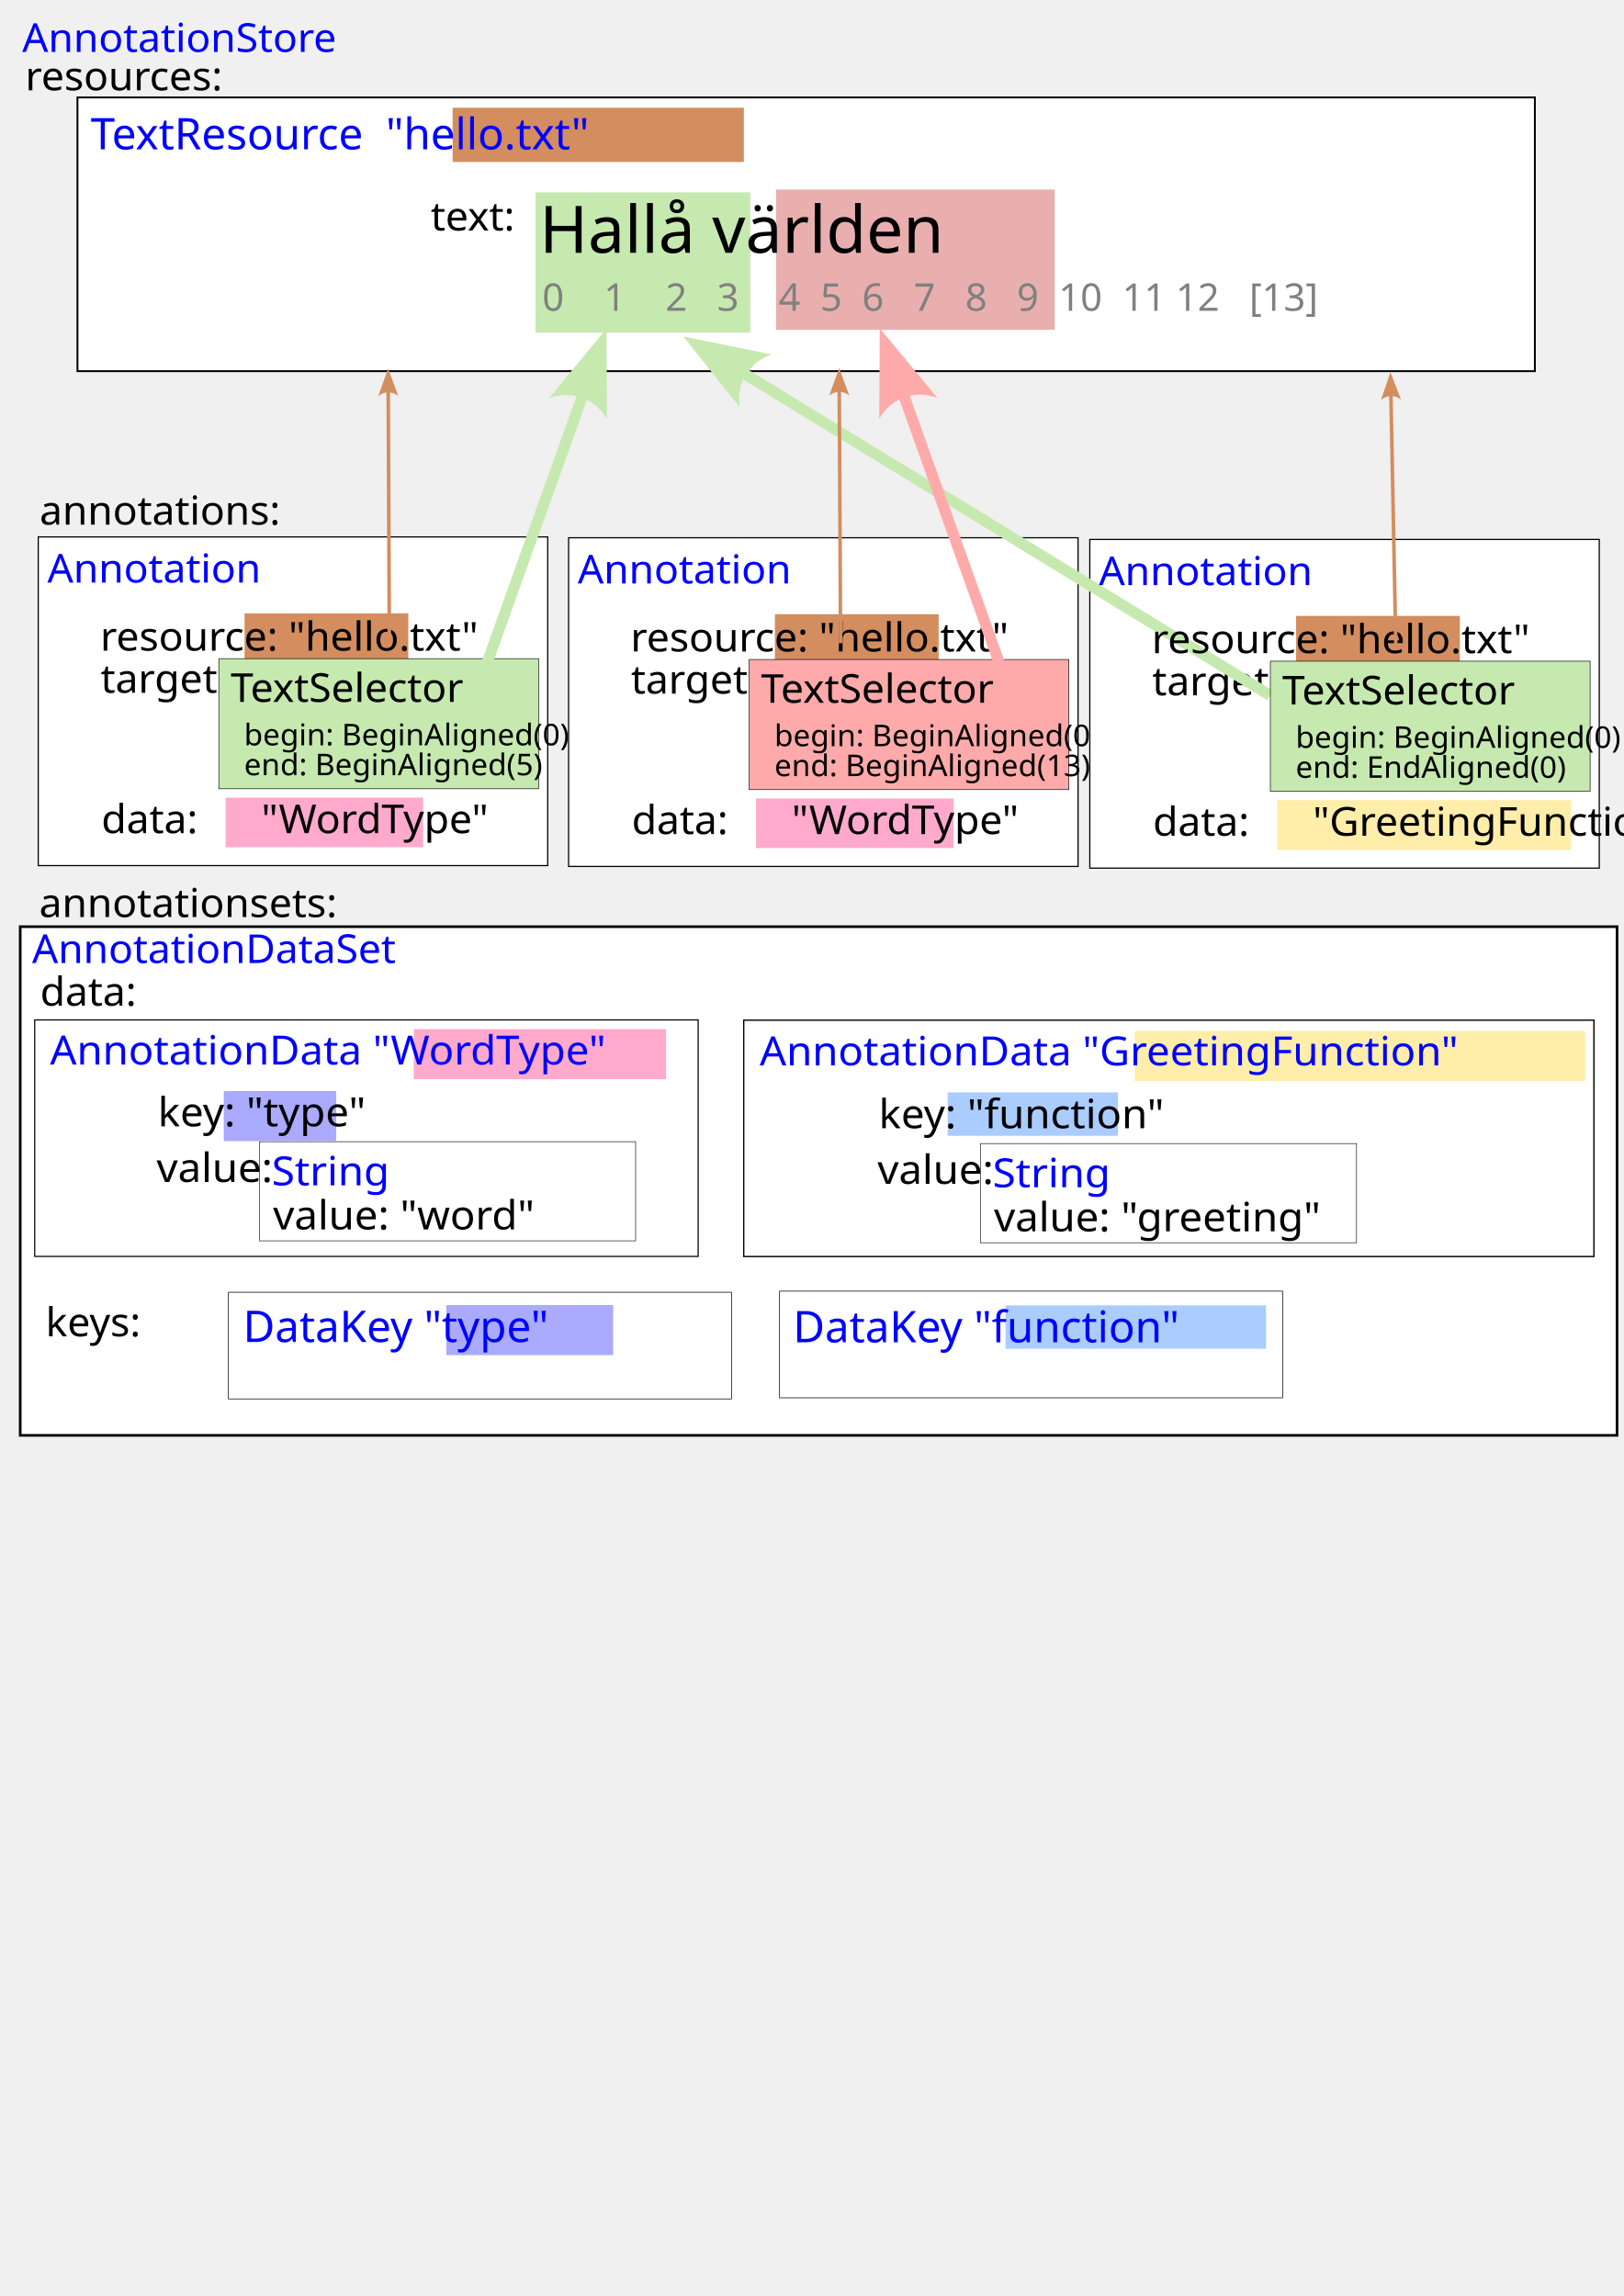
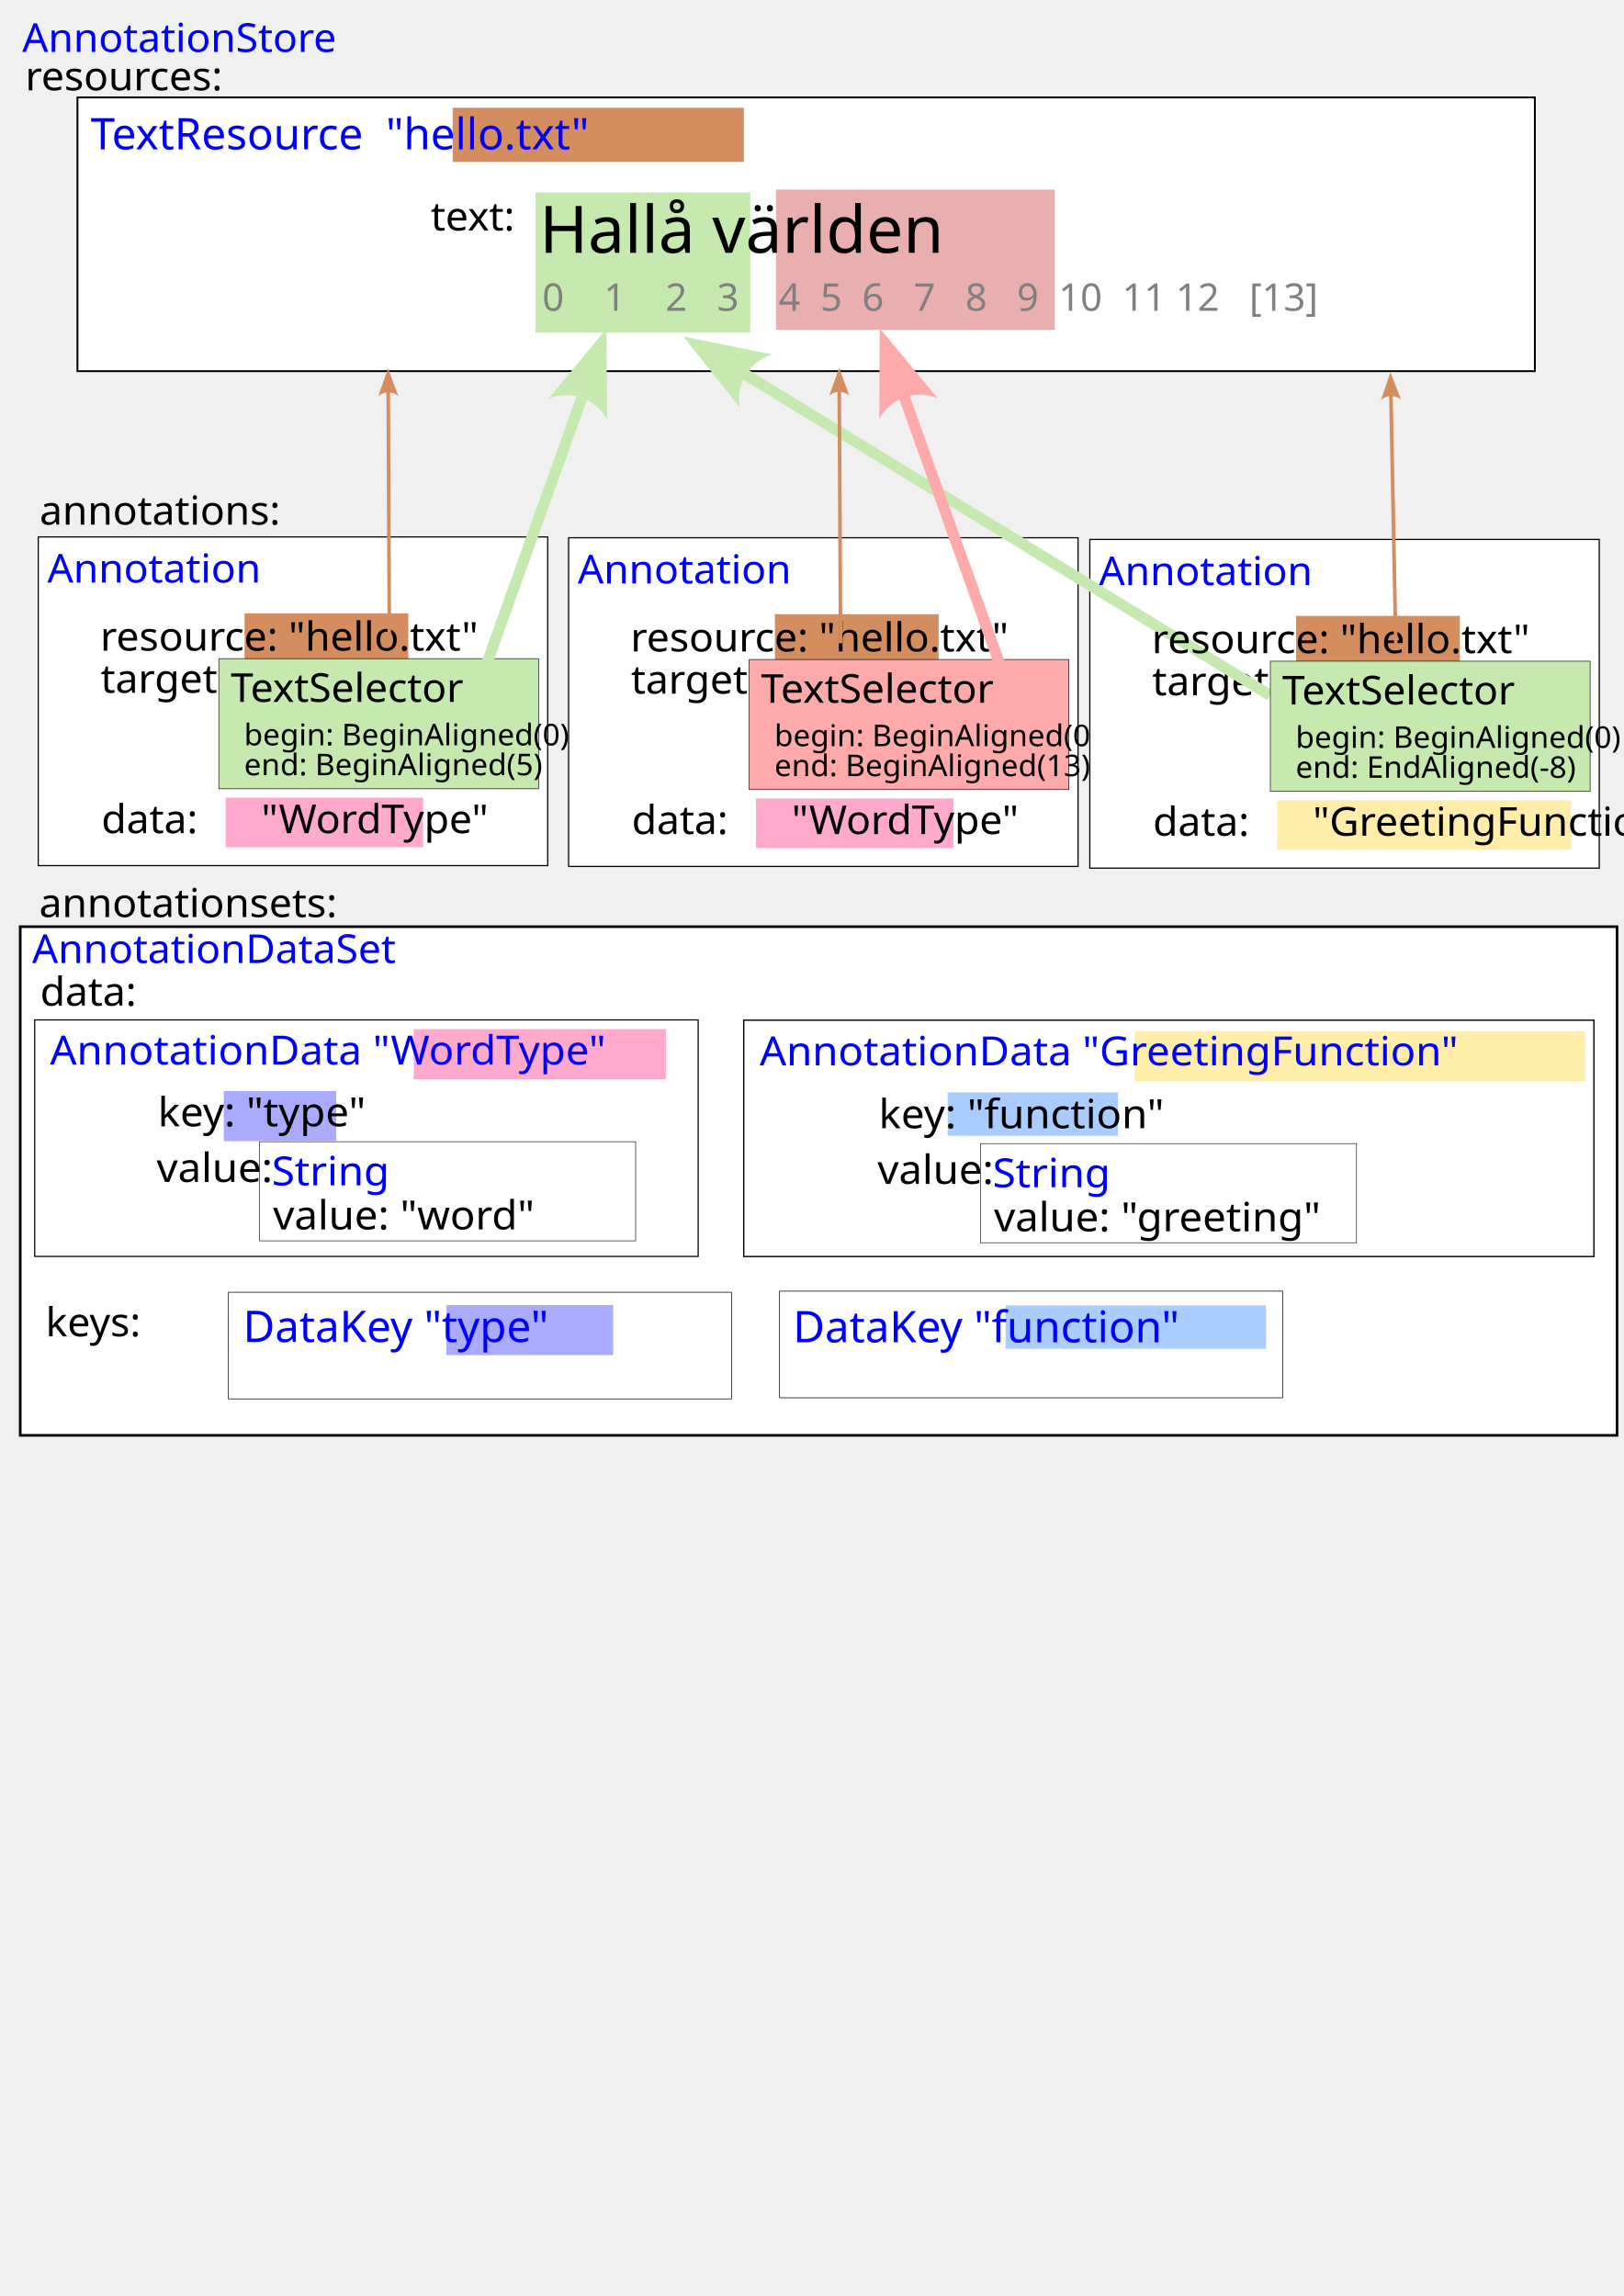
<svg xmlns="http://www.w3.org/2000/svg" width="210mm" height="297mm" viewBox="0 0 210 297" version="1.1" id="svg5">
  <defs id="defs2">
    <marker style="overflow:visible" id="Arrow2" refX="0" refY="0" orient="auto-start-reverse" markerWidth="7.7" markerHeight="5.6" viewBox="0 0 7.7 5.6" preserveAspectRatio="xMidYMid">
      <path transform="scale(0.7)" d="M -2,-4 9,0 -2,4 c 2,-2.33 2,-5.66 0,-8 z" style="fill:context-stroke;fill-rule:evenodd;stroke:none" id="arrow2L" />
    </marker>
    <marker style="overflow:visible" id="Arrow2-4" refX="0" refY="0" orient="auto-start-reverse" markerWidth="7.7" markerHeight="5.6" viewBox="0 0 7.7 5.6" preserveAspectRatio="xMidYMid">
      <path transform="scale(0.7)" d="M -2,-4 9,0 -2,4 c 2,-2.33 2,-5.66 0,-8 z" style="fill:context-stroke;fill-rule:evenodd;stroke:none" id="arrow2L-7" />
    </marker>
    <marker style="overflow:visible" id="Arrow2-3" refX="0" refY="0" orient="auto-start-reverse" markerWidth="7.7" markerHeight="5.6" viewBox="0 0 7.7 5.6" preserveAspectRatio="xMidYMid">
      <path transform="scale(0.7)" d="M -2,-4 9,0 -2,4 c 2,-2.33 2,-5.66 0,-8 z" style="fill:context-stroke;fill-rule:evenodd;stroke:none" id="arrow2L-9" />
    </marker>
    <marker style="overflow:visible" id="Arrow2-5" refX="0" refY="0" orient="auto-start-reverse" markerWidth="7.7" markerHeight="5.6" viewBox="0 0 7.7 5.6" preserveAspectRatio="xMidYMid">
      <path transform="scale(0.7)" d="M -2,-4 9,0 -2,4 c 2,-2.33 2,-5.66 0,-8 z" style="fill:context-stroke;fill-rule:evenodd;stroke:none" id="arrow2L-74" />
    </marker>
    <marker style="overflow:visible" id="Arrow2-9" refX="0" refY="0" orient="auto-start-reverse" markerWidth="7.7" markerHeight="5.6" viewBox="0 0 7.7 5.6" preserveAspectRatio="xMidYMid">
      <path transform="scale(0.7)" d="M -2,-4 9,0 -2,4 c 2,-2.33 2,-5.66 0,-8 z" style="fill:context-stroke;fill-rule:evenodd;stroke:none" id="arrow2L-4" />
    </marker>
  </defs>
  <g id="layer1">
    <rect style="color:#000000;overflow:visible;fill:#ffffff;stroke:#000000;stroke-width:0.341;stop-color:#000000" id="rect163-7-8" width="206.522" height="65.802" x="2.615" y="119.869" />
    <text xml:space="preserve" style="font-style:normal;font-variant:normal;font-weight:normal;font-stretch:normal;font-size:5.216px;line-height:2.608px;font-family:'Ubuntu Condensed';-inkscape-font-specification:'Ubuntu Condensed, ';letter-spacing:0px;word-spacing:0px;fill:#000000;fill-opacity:1;stroke:none;stroke-width:0.245px;stroke-linecap:butt;stroke-linejoin:miter;stroke-opacity:1" x="5.072" y="68.528" id="text712-0-78" transform="scale(1.009848,0.9902479)">
      <tspan id="tspan710-7-9" style="font-size:5.216px;stroke-width:0.245px" x="5.072" y="68.528">annotations:</tspan>
    </text>
    <text xml:space="preserve" style="font-style:normal;font-variant:normal;font-weight:normal;font-stretch:normal;font-size:5.216px;line-height:2.608px;font-family:'Source Code Pro';-inkscape-font-specification:'Source Code Pro';letter-spacing:0px;word-spacing:0px;fill:#0000ff;fill-opacity:1;stroke:none;stroke-width:0.245px;stroke-linecap:butt;stroke-linejoin:miter;stroke-opacity:1" x="4.113" y="125.797" id="text379-6-3" transform="scale(1.009848,0.9902479)">
      <tspan id="tspan377-1-0" style="font-style:normal;font-variant:normal;font-weight:normal;font-stretch:normal;font-size:5.216px;font-family:'Source Code Pro';-inkscape-font-specification:'Source Code Pro';fill:#0000ff;stroke-width:0.245px" x="4.113" y="125.797">AnnotationDataSet</tspan>
    </text>
    <rect style="color:#000000;overflow:visible;fill:#ffffff;stroke:#000000;stroke-width:0.239;stop-color:#000000" id="rect163" width="188.494" height="35.407" x="10.017" y="12.604" />
    <text xml:space="preserve" style="font-style:normal;font-variant:normal;font-weight:normal;font-stretch:normal;font-size:5.216px;line-height:2.608px;font-family:'Ubuntu Condensed';-inkscape-font-specification:'Ubuntu Condensed, ';letter-spacing:0px;word-spacing:0px;fill:#000000;fill-opacity:1;stroke:none;stroke-width:0.245px;stroke-linecap:butt;stroke-linejoin:miter;stroke-opacity:1" x="55.168" y="30.112" id="text712-0-5-6" transform="scale(1.009848,0.9902479)">
      <tspan id="tspan710-7-8-2" style="font-size:5.216px;stroke-width:0.245px" x="55.168" y="30.112">text:</tspan>
    </text>
    <rect style="color:#000000;overflow:visible;fill:#c6e9af;stroke:none;stroke-width:0.265;stop-color:#000000" id="rect1663" width="27.778" height="18.152" x="69.261" y="24.878" />
    <rect style="color:#000000;overflow:visible;fill:#e9afaf;stroke:none;stroke-width:0.301;stop-color:#000000" id="rect1663-3" width="36.044" height="18.152" x="100.366" y="24.518" />
    <text xml:space="preserve" style="font-style:normal;font-variant:normal;font-weight:normal;font-stretch:normal;font-size:8.467px;line-height:4.233px;font-family:'Source Code Pro';-inkscape-font-specification:'Source Code Pro';letter-spacing:0px;word-spacing:0px;fill:#000000;fill-opacity:1;stroke:none;stroke-width:0.265px;stroke-linecap:butt;stroke-linejoin:miter;stroke-opacity:1" x="69.765" y="32.698" id="text379-4">
      <tspan id="tspan377-9" style="font-style:normal;font-variant:normal;font-weight:normal;font-stretch:normal;font-family:'Source Code Pro';-inkscape-font-specification:'Source Code Pro';stroke-width:0.265px" x="69.765" y="32.698">Hallå världen</tspan>
    </text>
    <text xml:space="preserve" style="font-style:normal;font-variant:normal;font-weight:normal;font-stretch:normal;font-size:8.467px;line-height:4.233px;font-family:'Source Code Pro';-inkscape-font-specification:'Source Code Pro';letter-spacing:0px;word-spacing:0px;fill:#000000;fill-opacity:1;stroke:none;stroke-width:0.265px;stroke-linecap:butt;stroke-linejoin:miter;stroke-opacity:1" x="72.311" y="146.849" id="text379-4-9">
      <tspan id="tspan377-9-1" style="font-style:normal;font-variant:normal;font-weight:normal;font-stretch:normal;font-family:'DejaVu Sans Mono';-inkscape-font-specification:'DejaVu Sans Mono';stroke-width:0.265px" x="72.311" y="146.849" />
    </text>
    <rect style="color:#000000;overflow:visible;fill:#d38d5f;stroke:none;stroke-width:0.334;stroke-dasharray:none;stop-color:#000000" id="rect910-1" width="37.664" height="7.013" x="58.541" y="13.938" />
    <text xml:space="preserve" style="font-style:normal;font-variant:normal;font-weight:normal;font-stretch:normal;font-size:5.644px;line-height:2.822px;font-family:'Source Code Pro';-inkscape-font-specification:'Source Code Pro';letter-spacing:0px;word-spacing:0px;fill:#0000ff;fill-opacity:1;stroke:none;stroke-width:0.265px;stroke-linecap:butt;stroke-linejoin:miter;stroke-opacity:1" x="11.722" y="19.319" id="text379">
      <tspan id="tspan377" style="font-style:normal;font-variant:normal;font-weight:normal;font-stretch:normal;font-size:5.644px;font-family:'Source Code Pro';-inkscape-font-specification:'Source Code Pro';fill:#0000ff;stroke-width:0.265px" x="11.722" y="19.319">TextResource  "hello.txt"</tspan>
    </text>
    <text xml:space="preserve" style="font-style:normal;font-variant:normal;font-weight:normal;font-stretch:normal;font-size:4.939px;line-height:2.469px;font-family:'Ubuntu Condensed';-inkscape-font-specification:'Ubuntu Condensed, ';letter-spacing:0px;word-spacing:0px;fill:#808080;fill-opacity:1;stroke:none;stroke-width:0.265px;stroke-linecap:butt;stroke-linejoin:miter;stroke-opacity:1" x="70.137" y="40.203" id="text491">
      <tspan id="tspan489" style="font-size:4.939px;fill:#808080;stroke-width:0.265px" x="70.137" y="40.203">0    1    2   3    4  5  6   7   8   9  10  11 12   [13]</tspan>
    </text>
    <rect style="color:#000000;overflow:visible;fill:#ffffff;stroke:#000000;stroke-width:0.155;stop-color:#000000" id="rect163-7" width="65.89" height="42.516" x="4.948" y="69.453" />
    <text xml:space="preserve" style="font-style:normal;font-variant:normal;font-weight:normal;font-stretch:normal;font-size:5.216px;line-height:2.608px;font-family:'Ubuntu Condensed';-inkscape-font-specification:'Ubuntu Condensed, ';letter-spacing:0px;word-spacing:0px;fill:#000000;fill-opacity:1;stroke:none;stroke-width:0.245px;stroke-linecap:butt;stroke-linejoin:miter;stroke-opacity:1" x="12.896" y="90.5" id="text712-0-5" transform="scale(1.009848,0.9902479)">
      <tspan id="tspan710-7-8" style="font-size:5.216px;stroke-width:0.245px" x="12.896" y="90.5">target:</tspan>
    </text>
    <rect style="color:#000000;overflow:visible;fill:#ffaacc;stroke:none;stroke-width:0.263;stroke-dasharray:none;stop-color:#000000" id="rect910-1-5" width="25.541" height="6.418" x="29.185" y="103.177" />
    <text xml:space="preserve" style="font-style:normal;font-variant:normal;font-weight:normal;font-stretch:normal;font-size:5.216px;line-height:2.608px;font-family:'Ubuntu Condensed';-inkscape-font-specification:'Ubuntu Condensed, ';letter-spacing:0px;word-spacing:0px;fill:#000000;fill-opacity:1;stroke:none;stroke-width:0.245px;stroke-linecap:butt;stroke-linejoin:miter;stroke-opacity:1" x="12.991" y="108.839" id="text712-0-5-0" transform="scale(1.009848,0.9902479)">
      <tspan id="tspan710-7-8-5" style="font-size:5.216px;stroke-width:0.245px" x="12.991" y="108.839">data:      "WordType"</tspan>
    </text>
    <rect style="color:#000000;overflow:visible;fill:#d38d5f;stroke:none;stroke-width:0.24;stop-color:#000000" id="rect910" width="21.18" height="6.418" x="31.629" y="79.343" />
    <text xml:space="preserve" style="font-style:normal;font-variant:normal;font-weight:normal;font-stretch:normal;font-size:5.216px;line-height:2.608px;font-family:'Ubuntu Condensed';-inkscape-font-specification:'Ubuntu Condensed, ';letter-spacing:0px;word-spacing:0px;fill:#000000;fill-opacity:1;stroke:none;stroke-width:0.245px;stroke-linecap:butt;stroke-linejoin:miter;stroke-opacity:1" x="12.835" y="84.993" id="text712-0" transform="scale(1.009848,0.9902479)">
      <tspan id="tspan710-7" style="font-size:5.216px;stroke-width:0.245px" x="12.835" y="84.993">resource: "hello.txt"</tspan>
    </text>
    <text xml:space="preserve" style="font-style:normal;font-variant:normal;font-weight:normal;font-stretch:normal;font-size:5.216px;line-height:2.608px;font-family:'Source Code Pro';-inkscape-font-specification:'Source Code Pro';letter-spacing:0px;word-spacing:0px;fill:#0000ff;fill-opacity:1;stroke:none;stroke-width:0.245px;stroke-linecap:butt;stroke-linejoin:miter;stroke-opacity:1" x="6.07" y="76.105" id="text379-6" transform="scale(1.009848,0.9902479)">
      <tspan id="tspan377-1" style="font-style:normal;font-variant:normal;font-weight:normal;font-stretch:normal;font-size:5.216px;font-family:'Source Code Pro';-inkscape-font-specification:'Source Code Pro';fill:#0000ff;stroke-width:0.245px" x="6.07" y="76.105">Annotation</tspan>
    </text>
    <rect style="color:#000000;overflow:visible;fill:#ffffff;stroke:#000000;stroke-width:0.15;stop-color:#000000" id="rect163-7-2" width="85.808" height="30.593" x="4.488" y="131.931" />
    <rect style="color:#000000;overflow:visible;fill:#ffffff;stroke:#000000;stroke-width:0.073;stop-color:#000000" id="rect163-7-4-0" width="48.644" height="12.826" x="33.564" y="147.683" />
    <text xml:space="preserve" style="font-style:normal;font-variant:normal;font-weight:normal;font-stretch:normal;font-size:5.311px;line-height:2.655px;font-family:'Source Code Pro';-inkscape-font-specification:'Source Code Pro';letter-spacing:0px;word-spacing:0px;fill:#0000ff;fill-opacity:1;stroke:none;stroke-width:0.249px;stroke-linecap:butt;stroke-linejoin:miter;stroke-opacity:1" x="34.507" y="156.179" id="text379-6-9-9" transform="scale(1.018567,0.9817714)">
      <tspan id="tspan377-1-1-1" style="font-style:normal;font-variant:normal;font-weight:normal;font-stretch:normal;font-size:5.311px;font-family:'Source Code Pro';-inkscape-font-specification:'Source Code Pro';fill:#0000ff;stroke-width:0.249px" x="34.507" y="156.179">String</tspan>
    </text>
    <text xml:space="preserve" style="font-style:normal;font-variant:normal;font-weight:normal;font-stretch:normal;font-size:5.311px;line-height:2.655px;font-family:'Ubuntu Condensed';-inkscape-font-specification:'Ubuntu Condensed, ';letter-spacing:0px;word-spacing:0px;fill:#000000;fill-opacity:1;stroke:none;stroke-width:0.249px;stroke-linecap:butt;stroke-linejoin:miter;stroke-opacity:1" x="19.882" y="155.735" id="text712-0-4-0" transform="scale(1.018567,0.9817714)">
      <tspan id="tspan710-7-80-4" style="font-size:5.311px;stroke-width:0.249px" x="19.882" y="155.735">value: </tspan>
    </text>
    <rect style="color:#000000;overflow:visible;fill:#ffaacc;stroke:none;stroke-width:0.299;stroke-dasharray:none;stop-color:#000000" id="rect910-1-5-2" width="32.627" height="6.478" x="53.513" y="133.123" />
    <text xml:space="preserve" style="font-style:normal;font-variant:normal;font-weight:normal;font-stretch:normal;font-size:5.311px;line-height:2.655px;font-family:'Source Code Pro';-inkscape-font-specification:'Source Code Pro';letter-spacing:0px;word-spacing:0px;fill:#0000ff;fill-opacity:1;stroke:none;stroke-width:0.249px;stroke-linecap:butt;stroke-linejoin:miter;stroke-opacity:1" x="6.349" y="140.264" id="text379-6-1" transform="scale(1.018567,0.9817714)">
      <tspan id="tspan377-1-5" style="font-style:normal;font-variant:normal;font-weight:normal;font-stretch:normal;font-size:5.311px;font-family:'Source Code Pro';-inkscape-font-specification:'Source Code Pro';fill:#0000ff;stroke-width:0.249px" x="6.349" y="140.264">AnnotationData "WordType"</tspan>
    </text>
    <rect style="color:#000000;overflow:visible;fill:#aaaaff;stroke:none;stroke-width:0.249;stroke-dasharray:none;stop-color:#000000" id="rect910-1-5-3-8" width="20.945" height="7.013" x="58.589" y="168.76" />
    <rect style="color:#000000;overflow:visible;fill:#ffffff;stroke:#000000;stroke-width:0.088;stop-color:#000000" id="rect163-7-2-9-4-9-1" width="65.063" height="13.796" x="29.543" y="167.161" />
    <rect style="color:#000000;overflow:visible;fill:#aaaaff;stroke:none;stroke-width:0.243;stroke-dasharray:none;stop-color:#000000" id="rect910-1-5-3-2" width="21.579" height="6.478" x="57.725" y="168.815" />
    <text xml:space="preserve" style="font-style:normal;font-variant:normal;font-weight:normal;font-stretch:normal;font-size:5.644px;line-height:2.822px;font-family:'Source Code Pro';-inkscape-font-specification:'Source Code Pro';letter-spacing:0px;word-spacing:0px;fill:#0000ff;fill-opacity:1;stroke:none;stroke-width:0.265px;stroke-linecap:butt;stroke-linejoin:miter;stroke-opacity:1" x="31.433" y="173.595" id="text379-6-1-9-2">
      <tspan id="tspan377-1-5-1-9" style="font-style:normal;font-variant:normal;font-weight:normal;font-stretch:normal;font-size:5.644px;font-family:'Source Code Pro';-inkscape-font-specification:'Source Code Pro';fill:#0000ff;stroke-width:0.265px" x="31.433" y="173.595">DataKey "type"</tspan>
    </text>
    <rect style="color:#000000;overflow:visible;fill:#ffffff;stroke:#000000;stroke-width:0.088;stop-color:#000000" id="rect163-7-2-9-4-9" width="65.063" height="13.796" x="100.822" y="167.018" />
    <rect style="color:#000000;overflow:visible;fill:#aaccff;stroke:none;stroke-width:0.283;stroke-dasharray:none;stop-color:#000000" id="rect910-1-5-3-4-7" width="33.688" height="5.614" x="130.053" y="168.855" />
    <text xml:space="preserve" style="font-style:normal;font-variant:normal;font-weight:normal;font-stretch:normal;font-size:5.644px;line-height:2.822px;font-family:'Source Code Pro';-inkscape-font-specification:'Source Code Pro';letter-spacing:0px;word-spacing:0px;fill:#0000ff;fill-opacity:1;stroke:none;stroke-width:0.265px;stroke-linecap:butt;stroke-linejoin:miter;stroke-opacity:1" x="102.557" y="173.636" id="text379-6-1-9-2-0">
      <tspan id="tspan377-1-5-1-9-2" style="font-style:normal;font-variant:normal;font-weight:normal;font-stretch:normal;font-size:5.644px;font-family:'Source Code Pro';-inkscape-font-specification:'Source Code Pro';fill:#0000ff;stroke-width:0.265px" x="102.557" y="173.636">DataKey "function"</tspan>
    </text>
    <rect style="color:#000000;overflow:visible;fill:#aaaaff;stroke:none;stroke-width:0.199;stroke-dasharray:none;stop-color:#000000" id="rect910-1-5-3" width="14.542" height="6.478" x="28.938" y="141.135" />
    <text xml:space="preserve" style="font-style:normal;font-variant:normal;font-weight:normal;font-stretch:normal;font-size:5.311px;line-height:2.655px;font-family:'Ubuntu Condensed';-inkscape-font-specification:'Ubuntu Condensed, ';letter-spacing:0px;word-spacing:0px;fill:#000000;fill-opacity:1;stroke:none;stroke-width:0.249px;stroke-linecap:butt;stroke-linejoin:miter;stroke-opacity:1" x="20.036" y="148.405" id="text712-0-4" transform="scale(1.018567,0.9817714)">
      <tspan id="tspan710-7-80" style="font-size:5.311px;stroke-width:0.249px" x="20.036" y="148.405">key: "type"</tspan>
    </text>
    <text xml:space="preserve" style="font-style:normal;font-variant:normal;font-weight:normal;font-stretch:normal;font-size:5.311px;line-height:2.655px;font-family:'Ubuntu Condensed';-inkscape-font-specification:'Ubuntu Condensed, ';letter-spacing:0px;word-spacing:0px;fill:#000000;fill-opacity:1;stroke:none;stroke-width:0.249px;stroke-linecap:butt;stroke-linejoin:miter;stroke-opacity:1" x="34.673" y="161.986" id="text712-0-4-9" transform="scale(1.018567,0.9817714)">
      <tspan id="tspan710-7-80-6" style="font-size:5.311px;stroke-width:0.249px" x="34.673" y="161.986">value: "word"</tspan>
    </text>
    <rect style="color:#000000;overflow:visible;fill:#ffffff;stroke:#000000;stroke-width:0.17;stop-color:#000000" id="rect163-7-2-5" width="109.959" height="30.573" x="96.19" y="131.966" />
    <rect style="color:#000000;overflow:visible;fill:#ffffff;stroke:#000000;stroke-width:0.073;stop-color:#000000" id="rect163-7-4-0-2" width="48.644" height="12.826" x="126.801" y="147.928" />
    <text xml:space="preserve" style="font-style:normal;font-variant:normal;font-weight:normal;font-stretch:normal;font-size:5.311px;line-height:2.655px;font-family:'Source Code Pro';-inkscape-font-specification:'Source Code Pro';letter-spacing:0px;word-spacing:0px;fill:#0000ff;fill-opacity:1;stroke:none;stroke-width:0.249px;stroke-linecap:butt;stroke-linejoin:miter;stroke-opacity:1" x="126.045" y="156.429" id="text379-6-9-9-6" transform="scale(1.018567,0.9817714)">
      <tspan id="tspan377-1-1-1-5" style="font-style:normal;font-variant:normal;font-weight:normal;font-stretch:normal;font-size:5.311px;font-family:'Source Code Pro';-inkscape-font-specification:'Source Code Pro';fill:#0000ff;stroke-width:0.249px" x="126.045" y="156.429">String</tspan>
    </text>
    <text xml:space="preserve" style="font-style:normal;font-variant:normal;font-weight:normal;font-stretch:normal;font-size:5.311px;line-height:2.655px;font-family:'Ubuntu Condensed';-inkscape-font-specification:'Ubuntu Condensed, ';letter-spacing:0px;word-spacing:0px;fill:#000000;fill-opacity:1;stroke:none;stroke-width:0.249px;stroke-linecap:butt;stroke-linejoin:miter;stroke-opacity:1" x="111.42" y="155.984" id="text712-0-4-0-8" transform="scale(1.018567,0.9817714)">
      <tspan id="tspan710-7-80-4-7" style="font-size:5.311px;stroke-width:0.249px" x="111.42" y="155.984">value: </tspan>
    </text>
    <rect style="color:#000000;overflow:visible;fill:#ffeeaa;stroke:none;stroke-width:0.399;stroke-dasharray:none;stop-color:#000000" id="rect910-1-5-2-9" width="58.269" height="6.478" x="146.75" y="133.368" />
    <text xml:space="preserve" style="font-style:normal;font-variant:normal;font-weight:normal;font-stretch:normal;font-size:5.311px;line-height:2.655px;font-family:'Source Code Pro';-inkscape-font-specification:'Source Code Pro';letter-spacing:0px;word-spacing:0px;fill:#0000ff;fill-opacity:1;stroke:none;stroke-width:0.249px;stroke-linecap:butt;stroke-linejoin:miter;stroke-opacity:1" x="96.462" y="140.374" id="text379-6-1-6" transform="scale(1.018567,0.9817714)">
      <tspan id="tspan377-1-5-0" style="font-style:normal;font-variant:normal;font-weight:normal;font-stretch:normal;font-size:5.311px;font-family:'Source Code Pro';-inkscape-font-specification:'Source Code Pro';fill:#0000ff;stroke-width:0.249px" x="96.462" y="140.374">AnnotationData "GreetingFunction"</tspan>
    </text>
    <rect style="color:#000000;overflow:visible;fill:#aaccff;stroke:none;stroke-width:0.229;stroke-dasharray:none;stop-color:#000000" id="rect910-1-5-3-4" width="22.027" height="5.614" x="122.562" y="141.31" />
    <text xml:space="preserve" style="font-style:normal;font-variant:normal;font-weight:normal;font-stretch:normal;font-size:5.311px;line-height:2.655px;font-family:'Ubuntu Condensed';-inkscape-font-specification:'Ubuntu Condensed, ';letter-spacing:0px;word-spacing:0px;fill:#000000;fill-opacity:1;stroke:none;stroke-width:0.249px;stroke-linecap:butt;stroke-linejoin:miter;stroke-opacity:1" x="111.574" y="148.654" id="text712-0-4-1" transform="scale(1.018567,0.9817714)">
      <tspan id="tspan710-7-80-0" style="font-size:5.311px;stroke-width:0.249px" x="111.574" y="148.654">key: "function"</tspan>
    </text>
    <text xml:space="preserve" style="font-style:normal;font-variant:normal;font-weight:normal;font-stretch:normal;font-size:5.311px;line-height:2.655px;font-family:'Ubuntu Condensed';-inkscape-font-specification:'Ubuntu Condensed, ';letter-spacing:0px;word-spacing:0px;fill:#000000;fill-opacity:1;stroke:none;stroke-width:0.249px;stroke-linecap:butt;stroke-linejoin:miter;stroke-opacity:1" x="126.211" y="162.236" id="text712-0-4-9-4" transform="scale(1.018567,0.9817714)">
      <tspan id="tspan710-7-80-6-8" style="font-size:5.311px;stroke-width:0.249px" x="126.211" y="162.236">value: "greeting"</tspan>
    </text>
    <rect style="color:#000000;overflow:visible;fill:#c6e9af;stroke:#000000;stroke-width:0.077;stop-color:#000000" id="rect163-7-4" width="41.356" height="16.829" x="28.299" y="85.201" />
    <text xml:space="preserve" style="font-style:normal;font-variant:normal;font-weight:normal;font-stretch:normal;font-size:3.912px;line-height:1.956px;font-family:'Ubuntu Condensed';-inkscape-font-specification:'Ubuntu Condensed, ';letter-spacing:0px;word-spacing:0px;fill:#000000;fill-opacity:1;stroke:none;stroke-width:0.245px;stroke-linecap:butt;stroke-linejoin:miter;stroke-opacity:1" x="31.257" y="97.357" id="text712-0-7" transform="scale(1.009848,0.9902479)">
      <tspan id="tspan710-7-0" style="font-size:3.912px;stroke-width:0.245px" x="31.257" y="97.357">begin: BeginAligned(0)</tspan>
      <tspan style="font-size:3.912px;stroke-width:0.245px" x="31.257" y="99.313" id="tspan849" />
      <tspan style="font-size:3.912px;stroke-width:0.245px" x="31.257" y="101.269" id="tspan847">end: BeginAligned(5)</tspan>
    </text>
    <text xml:space="preserve" style="font-style:normal;font-variant:normal;font-weight:normal;font-stretch:normal;font-size:5.216px;line-height:2.608px;font-family:'Source Code Pro';-inkscape-font-specification:'Source Code Pro';letter-spacing:0px;word-spacing:0px;fill:#000000;fill-opacity:1;stroke:none;stroke-width:0.245px;stroke-linecap:butt;stroke-linejoin:miter;stroke-opacity:1" x="29.548" y="91.69" id="text379-6-9" transform="scale(1.009848,0.9902479)">
      <tspan id="tspan377-1-1" style="font-style:normal;font-variant:normal;font-weight:normal;font-stretch:normal;font-size:5.216px;font-family:'Source Code Pro';-inkscape-font-specification:'Source Code Pro';stroke-width:0.245px" x="29.548" y="91.69">TextSelector</tspan>
    </text>
    <rect style="color:#000000;overflow:visible;fill:#ffffff;stroke:#000000;stroke-width:0.155;stop-color:#000000" id="rect163-7-25" width="65.89" height="42.516" x="73.539" y="69.562" />
    <text xml:space="preserve" style="font-style:normal;font-variant:normal;font-weight:normal;font-stretch:normal;font-size:5.216px;line-height:2.608px;font-family:'Ubuntu Condensed';-inkscape-font-specification:'Ubuntu Condensed, ';letter-spacing:0px;word-spacing:0px;fill:#000000;fill-opacity:1;stroke:none;stroke-width:0.245px;stroke-linecap:butt;stroke-linejoin:miter;stroke-opacity:1" x="80.817" y="90.611" id="text712-0-5-4" transform="scale(1.009848,0.9902479)">
      <tspan id="tspan710-7-8-4" style="font-size:5.216px;stroke-width:0.245px" x="80.817" y="90.611">target:</tspan>
    </text>
    <rect style="color:#000000;overflow:visible;fill:#ffaacc;stroke:none;stroke-width:0.263;stroke-dasharray:none;stop-color:#000000" id="rect910-1-5-9" width="25.541" height="6.418" x="97.776" y="103.287" />
    <text xml:space="preserve" style="font-style:normal;font-variant:normal;font-weight:normal;font-stretch:normal;font-size:5.216px;line-height:2.608px;font-family:'Ubuntu Condensed';-inkscape-font-specification:'Ubuntu Condensed, ';letter-spacing:0px;word-spacing:0px;fill:#000000;fill-opacity:1;stroke:none;stroke-width:0.245px;stroke-linecap:butt;stroke-linejoin:miter;stroke-opacity:1" x="80.913" y="108.95" id="text712-0-5-0-9" transform="scale(1.009848,0.9902479)">
      <tspan id="tspan710-7-8-5-3" style="font-size:5.216px;stroke-width:0.245px" x="80.913" y="108.95">data:      "WordType"</tspan>
    </text>
    <rect style="color:#000000;overflow:visible;fill:#d38d5f;stroke:none;stroke-width:0.24;stop-color:#000000" id="rect910-6" width="21.18" height="6.418" x="100.22" y="79.452" />
    <text xml:space="preserve" style="font-style:normal;font-variant:normal;font-weight:normal;font-stretch:normal;font-size:5.216px;line-height:2.608px;font-family:'Ubuntu Condensed';-inkscape-font-specification:'Ubuntu Condensed, ';letter-spacing:0px;word-spacing:0px;fill:#000000;fill-opacity:1;stroke:none;stroke-width:0.245px;stroke-linecap:butt;stroke-linejoin:miter;stroke-opacity:1" x="80.756" y="85.103" id="text712-0-0" transform="scale(1.009848,0.9902479)">
      <tspan id="tspan710-7-5" style="font-size:5.216px;stroke-width:0.245px" x="80.756" y="85.103">resource: "hello.txt"</tspan>
    </text>
    <text xml:space="preserve" style="font-style:normal;font-variant:normal;font-weight:normal;font-stretch:normal;font-size:5.216px;line-height:2.608px;font-family:'Source Code Pro';-inkscape-font-specification:'Source Code Pro';letter-spacing:0px;word-spacing:0px;fill:#0000ff;fill-opacity:1;stroke:none;stroke-width:0.245px;stroke-linecap:butt;stroke-linejoin:miter;stroke-opacity:1" x="73.992" y="76.215" id="text379-6-0" transform="scale(1.009848,0.9902479)">
      <tspan id="tspan377-1-2" style="font-style:normal;font-variant:normal;font-weight:normal;font-stretch:normal;font-size:5.216px;font-family:'Source Code Pro';-inkscape-font-specification:'Source Code Pro';fill:#0000ff;stroke-width:0.245px" x="73.992" y="76.215">Annotation</tspan>
    </text>
    <rect style="color:#000000;overflow:visible;fill:#ffaaaa;stroke:#000000;stroke-width:0.077;stop-color:#000000" id="rect163-7-4-9" width="41.356" height="16.829" x="96.89" y="85.31" />
    <text xml:space="preserve" style="font-style:normal;font-variant:normal;font-weight:normal;font-stretch:normal;font-size:3.912px;line-height:1.956px;font-family:'Ubuntu Condensed';-inkscape-font-specification:'Ubuntu Condensed, ';letter-spacing:0px;word-spacing:0px;fill:#000000;fill-opacity:1;stroke:none;stroke-width:0.245px;stroke-linecap:butt;stroke-linejoin:miter;stroke-opacity:1" x="99.179" y="97.467" id="text712-0-7-4" transform="scale(1.009848,0.9902479)">
      <tspan id="tspan710-7-0-3" style="font-size:3.912px;stroke-width:0.245px" x="99.179" y="97.467">begin: BeginAligned(0)</tspan>
      <tspan style="font-size:3.912px;stroke-width:0.245px" x="99.179" y="99.423" id="tspan849-5" />
      <tspan style="font-size:3.912px;stroke-width:0.245px" x="99.179" y="101.379" id="tspan847-1">end: BeginAligned(13)</tspan>
    </text>
    <text xml:space="preserve" style="font-style:normal;font-variant:normal;font-weight:normal;font-stretch:normal;font-size:5.216px;line-height:2.608px;font-family:'Source Code Pro';-inkscape-font-specification:'Source Code Pro';letter-spacing:0px;word-spacing:0px;fill:#000000;fill-opacity:1;stroke:none;stroke-width:0.245px;stroke-linecap:butt;stroke-linejoin:miter;stroke-opacity:1" x="97.469" y="91.801" id="text379-6-9-7" transform="scale(1.009848,0.9902479)">
      <tspan id="tspan377-1-1-4" style="font-style:normal;font-variant:normal;font-weight:normal;font-stretch:normal;font-size:5.216px;font-family:'Source Code Pro';-inkscape-font-specification:'Source Code Pro';stroke-width:0.245px" x="97.469" y="91.801">TextSelector</tspan>
    </text>
    <rect style="color:#000000;overflow:visible;fill:#ffffff;stroke:#000000;stroke-width:0.155;stop-color:#000000" id="rect163-7-3" width="65.89" height="42.516" x="140.95" y="69.781" />
    <text xml:space="preserve" style="font-style:normal;font-variant:normal;font-weight:normal;font-stretch:normal;font-size:5.216px;line-height:2.608px;font-family:'Ubuntu Condensed';-inkscape-font-specification:'Ubuntu Condensed, ';letter-spacing:0px;word-spacing:0px;fill:#000000;fill-opacity:1;stroke:none;stroke-width:0.245px;stroke-linecap:butt;stroke-linejoin:miter;stroke-opacity:1" x="147.571" y="90.831" id="text712-0-5-3" transform="scale(1.009848,0.9902479)">
      <tspan id="tspan710-7-8-8" style="font-size:5.216px;stroke-width:0.245px" x="147.571" y="90.831">target:</tspan>
    </text>
    <rect style="color:#000000;overflow:visible;fill:#ffeeaa;stroke:none;stroke-width:0.321;stroke-dasharray:none;stop-color:#000000" id="rect910-1-5-0" width="38.013" height="6.418" x="165.187" y="103.505" />
    <text xml:space="preserve" style="font-style:normal;font-variant:normal;font-weight:normal;font-stretch:normal;font-size:5.216px;line-height:2.608px;font-family:'Ubuntu Condensed';-inkscape-font-specification:'Ubuntu Condensed, ';letter-spacing:0px;word-spacing:0px;fill:#000000;fill-opacity:1;stroke:none;stroke-width:0.245px;stroke-linecap:butt;stroke-linejoin:miter;stroke-opacity:1" x="147.666" y="109.17" id="text712-0-5-0-4" transform="scale(1.009848,0.9902479)">
      <tspan id="tspan710-7-8-5-7" style="font-size:5.216px;stroke-width:0.245px" x="147.666" y="109.17">data:      "GreetingFunction"</tspan>
    </text>
    <rect style="color:#000000;overflow:visible;fill:#d38d5f;stroke:none;stroke-width:0.24;stop-color:#000000" id="rect910-68" width="21.18" height="6.418" x="167.63" y="79.67" />
    <path style="fill:none;fill-rule:evenodd;stroke:#c6e9af;stroke-width:1.426;stroke-linecap:butt;stroke-linejoin:miter;stroke-dasharray:none;stroke-opacity:1;marker-end:url(#Arrow2-5)" d="M 164.263,89.947 96.04,48.215" id="path2673-9" />
    <text xml:space="preserve" style="font-style:normal;font-variant:normal;font-weight:normal;font-stretch:normal;font-size:5.216px;line-height:2.608px;font-family:'Ubuntu Condensed';-inkscape-font-specification:'Ubuntu Condensed, ';letter-spacing:0px;word-spacing:0px;fill:#000000;fill-opacity:1;stroke:none;stroke-width:0.245px;stroke-linecap:butt;stroke-linejoin:miter;stroke-opacity:1" x="147.51" y="85.324" id="text712-0-9" transform="scale(1.009848,0.9902479)">
      <tspan id="tspan710-7-06" style="font-size:5.216px;stroke-width:0.245px" x="147.51" y="85.324">resource: "hello.txt"</tspan>
    </text>
    <text xml:space="preserve" style="font-style:normal;font-variant:normal;font-weight:normal;font-stretch:normal;font-size:5.216px;line-height:2.608px;font-family:'Source Code Pro';-inkscape-font-specification:'Source Code Pro';letter-spacing:0px;word-spacing:0px;fill:#0000ff;fill-opacity:1;stroke:none;stroke-width:0.245px;stroke-linecap:butt;stroke-linejoin:miter;stroke-opacity:1" x="140.745" y="76.436" id="text379-6-8" transform="scale(1.009848,0.9902479)">
      <tspan id="tspan377-1-7" style="font-style:normal;font-variant:normal;font-weight:normal;font-stretch:normal;font-size:5.216px;font-family:'Source Code Pro';-inkscape-font-specification:'Source Code Pro';fill:#0000ff;stroke-width:0.245px" x="140.745" y="76.436">Annotation</tspan>
    </text>
    <rect style="color:#000000;overflow:visible;fill:#c6e9af;stroke:#000000;stroke-width:0.077;stop-color:#000000" id="rect163-7-4-90" width="41.356" height="16.829" x="164.301" y="85.529" />
    <text xml:space="preserve" style="font-style:normal;font-variant:normal;font-weight:normal;font-stretch:normal;font-size:3.912px;line-height:1.956px;font-family:'Ubuntu Condensed';-inkscape-font-specification:'Ubuntu Condensed, ';letter-spacing:0px;word-spacing:0px;fill:#000000;fill-opacity:1;stroke:none;stroke-width:0.245px;stroke-linecap:butt;stroke-linejoin:miter;stroke-opacity:1" x="165.932" y="97.687" id="text712-0-7-3" transform="scale(1.009848,0.9902479)">
      <tspan id="tspan710-7-0-33" style="font-size:3.912px;stroke-width:0.245px" x="165.932" y="97.687">begin: BeginAligned(0)</tspan>
      <tspan style="font-size:3.912px;stroke-width:0.245px" x="165.932" y="99.644" id="tspan849-7" />
-       <tspan style="font-size:3.912px;stroke-width:0.245px" x="165.932" y="101.6" id="tspan847-3">end: EndAligned(0)</tspan>
+       <tspan style="font-size:3.912px;stroke-width:0.245px" x="165.932" y="101.6" id="tspan847-3">end: EndAligned(-8)</tspan>
    </text>
    <text xml:space="preserve" style="font-style:normal;font-variant:normal;font-weight:normal;font-stretch:normal;font-size:5.216px;line-height:2.608px;font-family:'Source Code Pro';-inkscape-font-specification:'Source Code Pro';letter-spacing:0px;word-spacing:0px;fill:#000000;fill-opacity:1;stroke:none;stroke-width:0.245px;stroke-linecap:butt;stroke-linejoin:miter;stroke-opacity:1" x="164.223" y="92.021" id="text379-6-9-2" transform="scale(1.009848,0.9902479)">
      <tspan id="tspan377-1-1-6" style="font-style:normal;font-variant:normal;font-weight:normal;font-stretch:normal;font-size:5.216px;font-family:'Source Code Pro';-inkscape-font-specification:'Source Code Pro';stroke-width:0.245px" x="164.223" y="92.021">TextSelector</tspan>
    </text>
    <path style="fill:none;fill-rule:evenodd;stroke:#c6e9af;stroke-width:1.426;stroke-linecap:butt;stroke-linejoin:miter;stroke-dasharray:none;stroke-opacity:1;marker-end:url(#Arrow2)" d="M 61.625,89.582 75.413,50.985" id="path2673" />
    <path style="fill:none;fill-rule:evenodd;stroke:#ffaaaa;stroke-width:1.426;stroke-linecap:butt;stroke-linejoin:miter;stroke-dasharray:none;stroke-opacity:1;marker-end:url(#Arrow2-9)" d="M 130.594,89.531 116.806,50.935" id="path2673-5" />
    <path style="fill:none;fill-rule:evenodd;stroke:#d38d5f;stroke-width:0.464;stroke-linecap:butt;stroke-linejoin:miter;stroke-dasharray:none;stroke-opacity:1;marker-end:url(#Arrow2)" d="M 50.357,82.866 50.211,50.591" id="path2927" />
    <path style="fill:none;fill-rule:evenodd;stroke:#d38d5f;stroke-width:0.464;stroke-linecap:butt;stroke-linejoin:miter;stroke-dasharray:none;stroke-opacity:1;marker-end:url(#Arrow2-4)" d="M 108.72,83.211 108.544,50.527" id="path2927-9" />
    <path style="fill:none;fill-rule:evenodd;stroke:#d38d5f;stroke-width:0.464;stroke-linecap:butt;stroke-linejoin:miter;stroke-dasharray:none;stroke-opacity:1;marker-end:url(#Arrow2-3)" d="m 180.53,83.494 -0.64,-32.425" id="path2927-2" />
    <text xml:space="preserve" style="font-style:normal;font-variant:normal;font-weight:normal;font-stretch:normal;font-size:5.216px;line-height:2.608px;font-family:'Ubuntu Condensed';-inkscape-font-specification:'Ubuntu Condensed, ';letter-spacing:0px;word-spacing:0px;fill:#000000;fill-opacity:1;stroke:none;stroke-width:0.245px;stroke-linecap:butt;stroke-linejoin:miter;stroke-opacity:1" x="5.15" y="131.378" id="text712-0-78-1" transform="scale(1.009848,0.9902479)">
      <tspan id="tspan710-7-9-5" style="font-size:5.216px;stroke-width:0.245px" x="5.15" y="131.378">data:</tspan>
    </text>
    <text xml:space="preserve" style="font-style:normal;font-variant:normal;font-weight:normal;font-stretch:normal;font-size:5.216px;line-height:2.608px;font-family:'Ubuntu Condensed';-inkscape-font-specification:'Ubuntu Condensed, ';letter-spacing:0px;word-spacing:0px;fill:#000000;fill-opacity:1;stroke:none;stroke-width:0.245px;stroke-linecap:butt;stroke-linejoin:miter;stroke-opacity:1" x="5.846" y="174.562" id="text712-0-78-1-4" transform="scale(1.009848,0.9902479)">
      <tspan id="tspan710-7-9-5-9" style="font-size:5.216px;stroke-width:0.245px" x="5.846" y="174.562">keys:</tspan>
    </text>
    <text xml:space="preserve" style="font-style:normal;font-variant:normal;font-weight:normal;font-stretch:normal;font-size:5.216px;line-height:2.608px;font-family:'Ubuntu Condensed';-inkscape-font-specification:'Ubuntu Condensed, ';letter-spacing:0px;word-spacing:0px;fill:#000000;fill-opacity:1;stroke:none;stroke-width:0.245px;stroke-linecap:butt;stroke-linejoin:miter;stroke-opacity:1" x="5.021" y="119.794" id="text712-0-78-9" transform="scale(1.009848,0.9902479)">
      <tspan id="tspan710-7-9-3" style="font-size:5.216px;stroke-width:0.245px" x="5.021" y="119.794">annotationsets:</tspan>
    </text>
    <text xml:space="preserve" style="font-style:normal;font-variant:normal;font-weight:normal;font-stretch:normal;font-size:5.216px;line-height:2.608px;font-family:'Ubuntu Condensed';-inkscape-font-specification:'Ubuntu Condensed, ';letter-spacing:0px;word-spacing:0px;fill:#000000;fill-opacity:1;stroke:none;stroke-width:0.245px;stroke-linecap:butt;stroke-linejoin:miter;stroke-opacity:1" x="3.238" y="11.793" id="text712-0-78-5" transform="scale(1.009848,0.9902479)">
      <tspan id="tspan710-7-9-7" style="font-size:5.216px;stroke-width:0.245px" x="3.238" y="11.793">resources:</tspan>
    </text>
    <text xml:space="preserve" style="font-style:normal;font-variant:normal;font-weight:normal;font-stretch:normal;font-size:5.216px;line-height:2.608px;font-family:'Source Code Pro';-inkscape-font-specification:'Source Code Pro';letter-spacing:0px;word-spacing:0px;fill:#0000ff;fill-opacity:1;stroke:none;stroke-width:0.245px;stroke-linecap:butt;stroke-linejoin:miter;stroke-opacity:1" x="2.847" y="6.779" id="text379-6-08" transform="scale(1.009848,0.9902479)">
      <tspan id="tspan377-1-19" style="font-style:normal;font-variant:normal;font-weight:normal;font-stretch:normal;font-size:5.216px;font-family:'Source Code Pro';-inkscape-font-specification:'Source Code Pro';fill:#0000ff;stroke-width:0.245px" x="2.847" y="6.779">AnnotationStore</tspan>
    </text>
  </g>
</svg>
